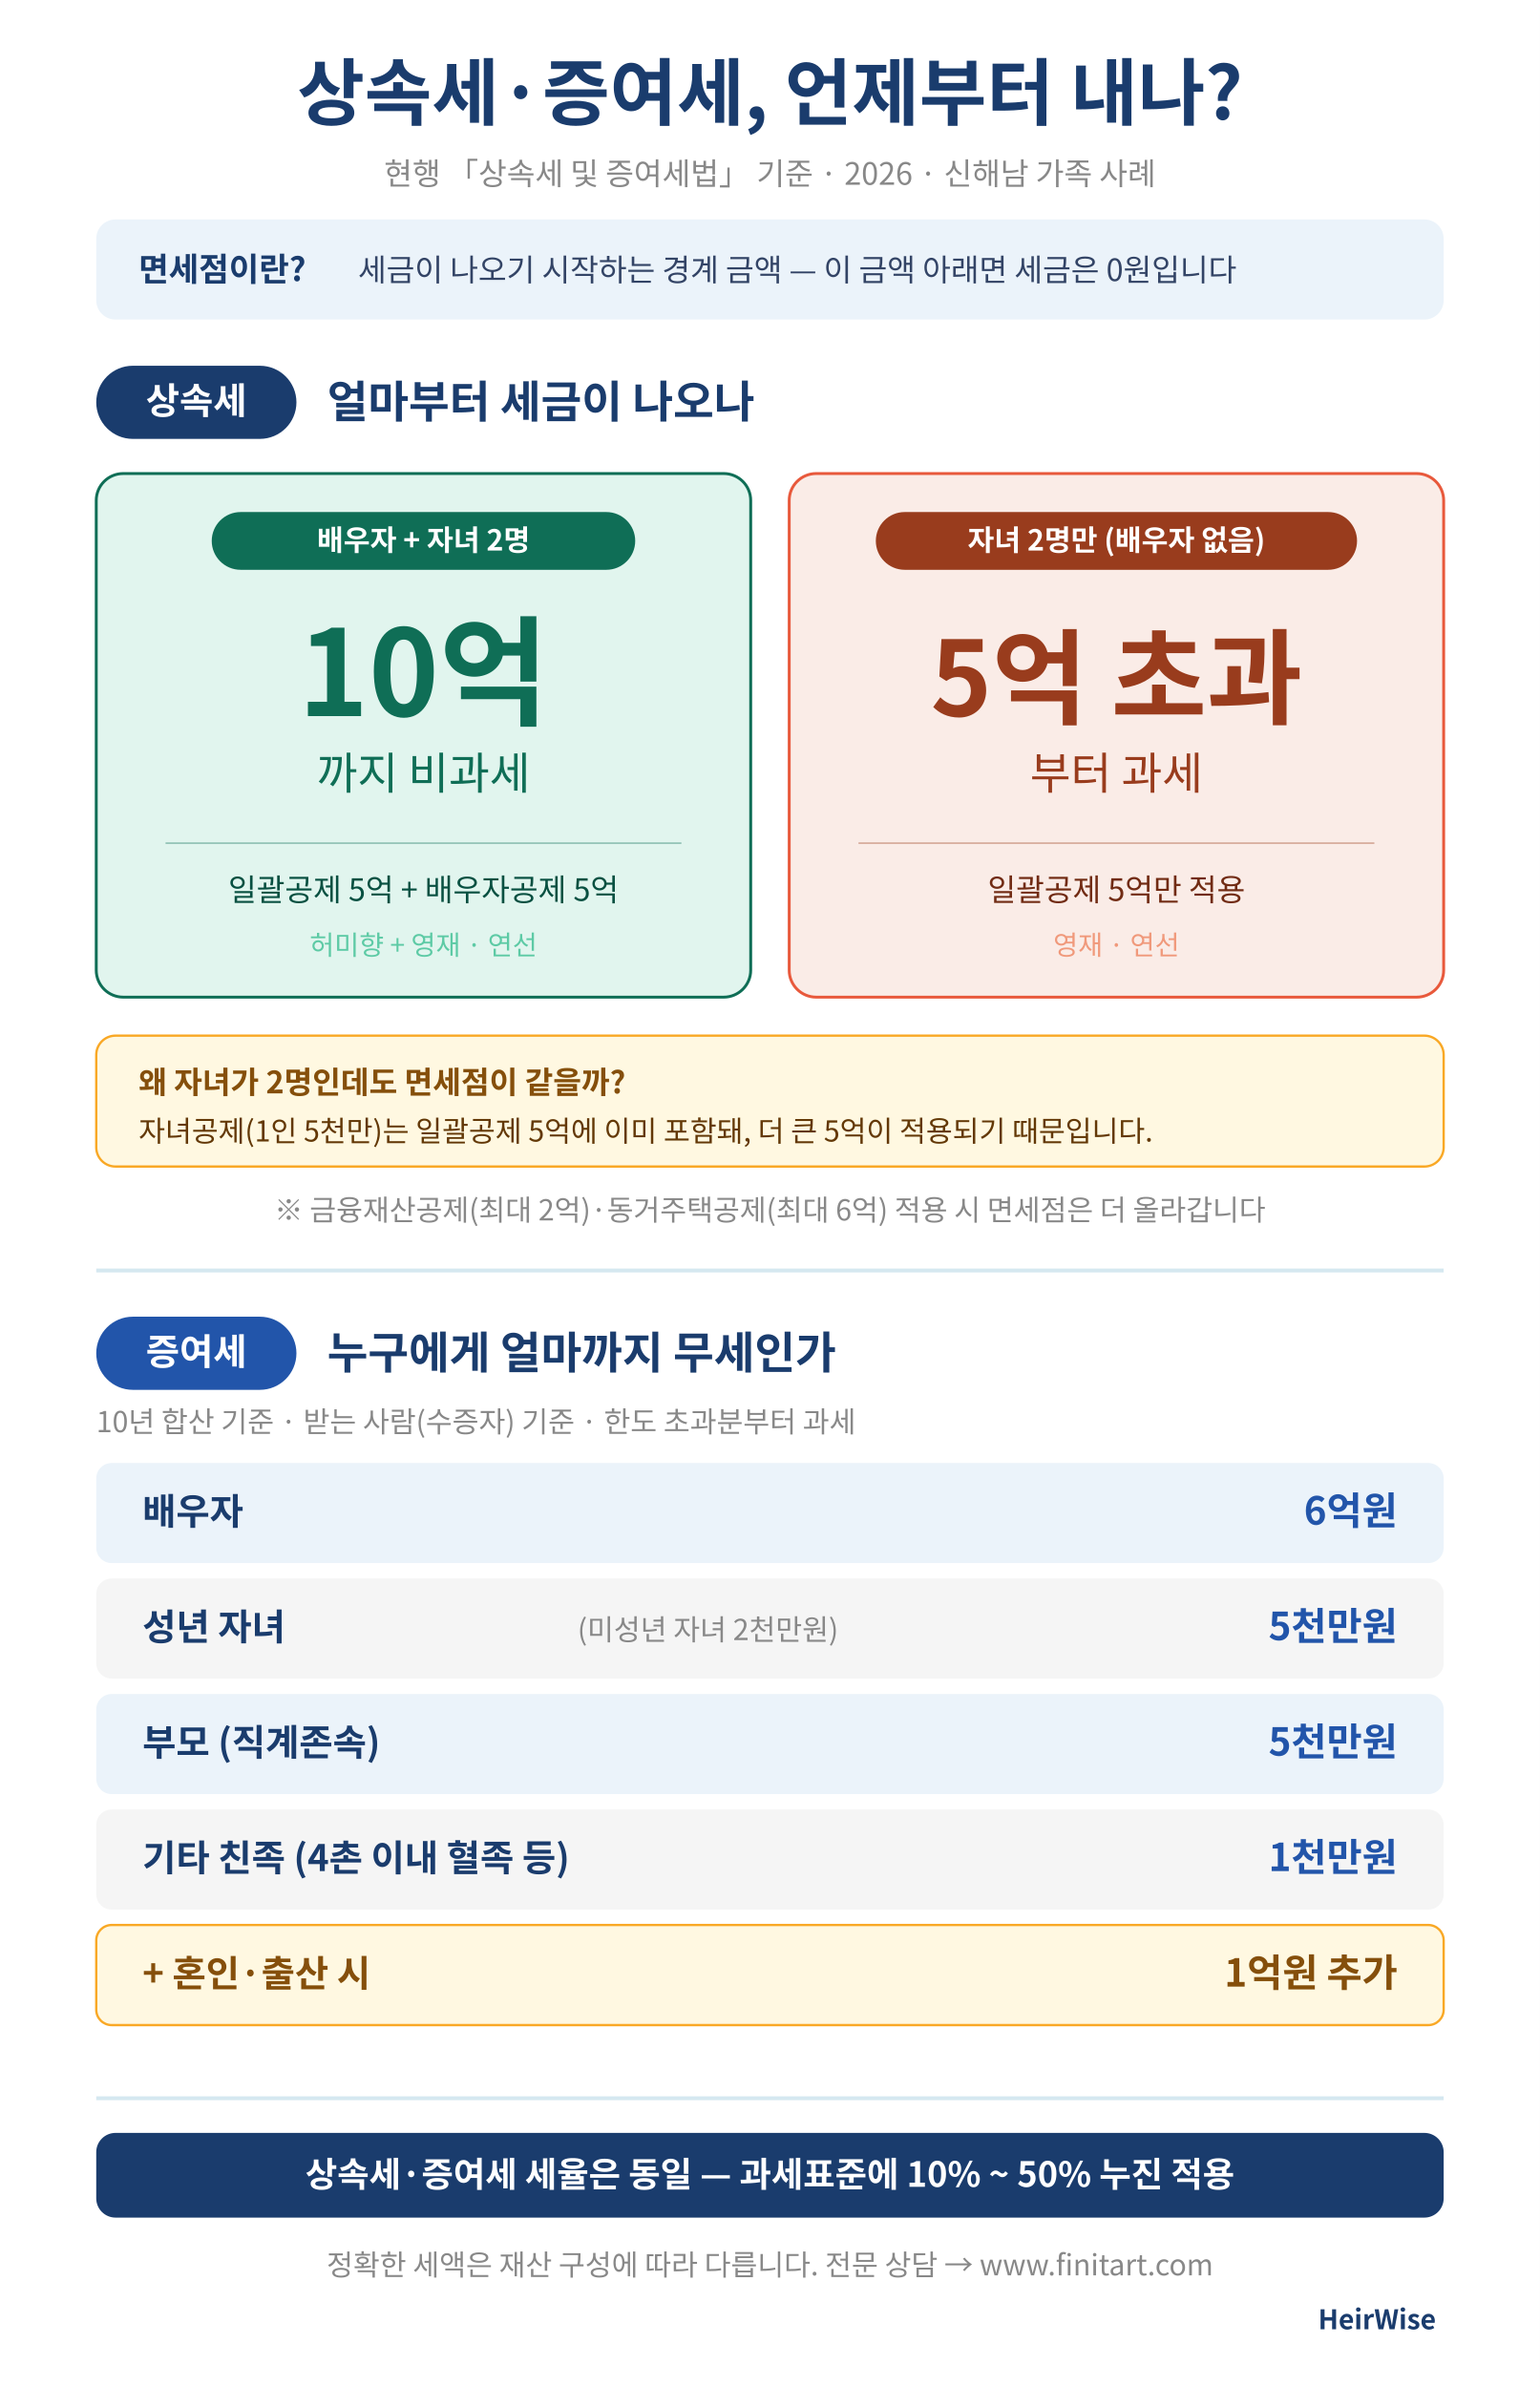
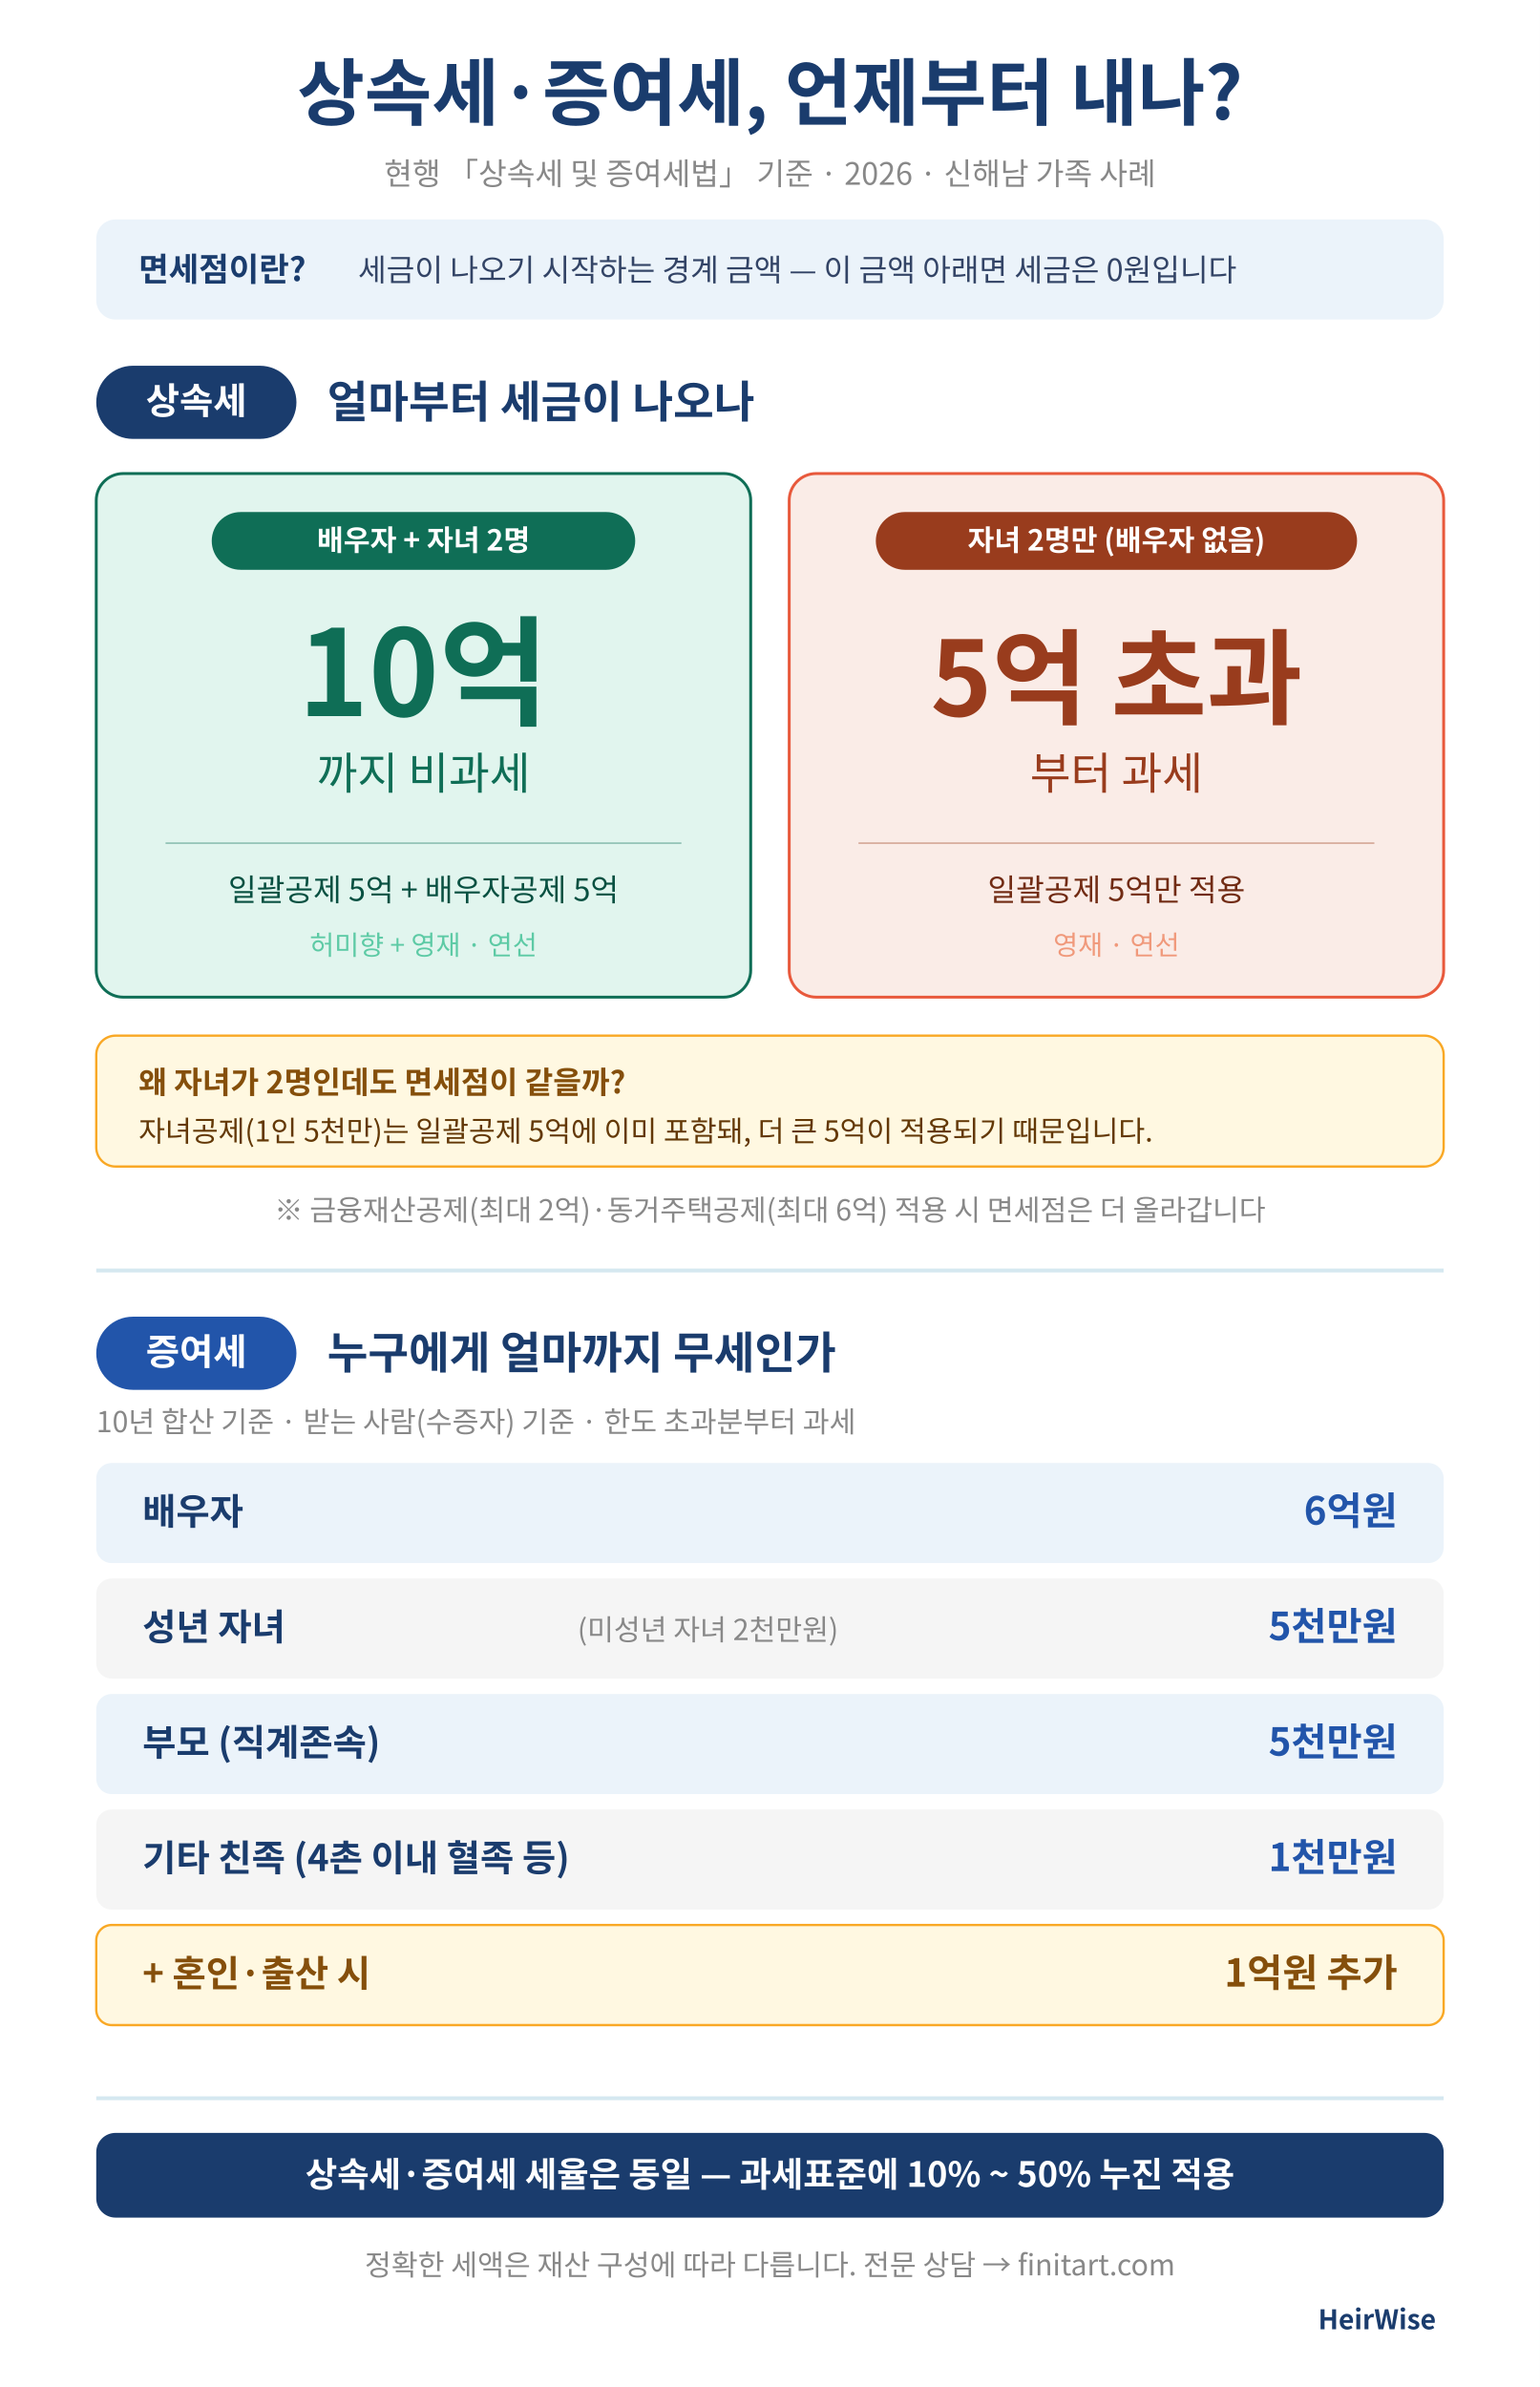
<svg xmlns="http://www.w3.org/2000/svg" width="800" height="1240" viewBox="0 0 800 1240" font-family="Malgun Gothic, 'Noto Sans CJK KR', NanumGothic, sans-serif">
  <rect x="0" y="0" width="800" height="1240" fill="#FFFFFF" />
  <text x="400" y="62" text-anchor="middle" font-size="38" font-weight="bold" fill="#1A3C6D">상속세·증여세, 언제부터 내나?</text>
  <text x="400" y="96" text-anchor="middle" font-size="16" fill="#888888">현행 「상속세 및 증여세법」 기준 · 2026 · 신해남 가족 사례</text>
  <rect x="50" y="114" width="700" height="52" rx="10" fill="#EBF3FA" />
  <text x="72" y="146" font-size="17" font-weight="bold" fill="#1A3C6D">면세점이란?</text>
  <text x="186" y="146" font-size="16" fill="#334466">세금이 나오기 시작하는 경계 금액 — 이 금액 아래면 세금은 0원입니다</text>
  <rect x="50" y="190" width="104" height="38" rx="19" fill="#1A3C6D" />
  <text x="102" y="215" text-anchor="middle" font-size="19" font-weight="bold" fill="#FFFFFF">상속세</text>
  <text x="170" y="217" font-size="23" font-weight="bold" fill="#1A3C6D">얼마부터 세금이 나오나</text>
  <rect x="50" y="246" width="340" height="272" rx="14" fill="#E1F5EE" stroke="#0F6E56" stroke-width="1.5" />
  <rect x="110" y="266" width="220" height="30" rx="15" fill="#0F6E56" />
  <text x="220" y="286" text-anchor="middle" font-size="15" font-weight="bold" fill="#FFFFFF">배우자 + 자녀 2명</text>
  <text x="220" y="372" text-anchor="middle" font-size="62" font-weight="bold" fill="#0F6E56">10억</text>
  <text x="220" y="410" text-anchor="middle" font-size="23" fill="#0F6E56">까지 비과세</text>
  <line x1="86" y1="438" x2="354" y2="438" stroke="#0F6E56" stroke-width="0.8" opacity="0.4" />
  <text x="220" y="468" text-anchor="middle" font-size="16" fill="#085041">일괄공제 5억 + 배우자공제 5억</text>
  <text x="220" y="496" text-anchor="middle" font-size="14" fill="#5DCAA5">허미향 + 영재 · 연선</text>
  <rect x="410" y="246" width="340" height="272" rx="14" fill="#FAECE7" stroke="#E8593C" stroke-width="1.5" />
  <rect x="455" y="266" width="250" height="30" rx="15" fill="#993C1D" />
  <text x="580" y="286" text-anchor="middle" font-size="15" font-weight="bold" fill="#FFFFFF">자녀 2명만 (배우자 없음)</text>
  <text x="580" y="372" text-anchor="middle" font-size="54" font-weight="bold" fill="#993C1D">5억 초과</text>
  <text x="580" y="410" text-anchor="middle" font-size="23" fill="#993C1D">부터 과세</text>
  <line x1="446" y1="438" x2="714" y2="438" stroke="#993C1D" stroke-width="0.8" opacity="0.4" />
  <text x="580" y="468" text-anchor="middle" font-size="16" fill="#712B13">일괄공제 5억만 적용</text>
  <text x="580" y="496" text-anchor="middle" font-size="14" fill="#F0997B">영재 · 연선</text>
  <rect x="50" y="538" width="700" height="68" rx="10" fill="#FFF8E1" stroke="#F9A825" stroke-width="1.2" />
  <text x="72" y="568" font-size="16" font-weight="bold" fill="#854F0B">왜 자녀가 2명인데도 면세점이 같을까?</text>
  <text x="72" y="593" font-size="15" fill="#633806">자녀공제(1인 5천만)는 일괄공제 5억에 이미 포함돼, 더 큰 5억이 적용되기 때문입니다.</text>
  <text x="400" y="634" text-anchor="middle" font-size="15" fill="#888888">※ 금융재산공제(최대 2억)·동거주택공제(최대 6억) 적용 시 면세점은 더 올라갑니다</text>
  <line x1="50" y1="660" x2="750" y2="660" stroke="#D5E8F0" stroke-width="2" />
  <rect x="50" y="684" width="104" height="38" rx="19" fill="#2255AA" />
  <text x="102" y="709" text-anchor="middle" font-size="19" font-weight="bold" fill="#FFFFFF">증여세</text>
  <text x="170" y="711" font-size="23" font-weight="bold" fill="#1A3C6D">누구에게 얼마까지 무세인가</text>
  <text x="50" y="744" font-size="15" fill="#888888">10년 합산 기준 · 받는 사람(수증자) 기준 · 한도 초과분부터 과세</text>
  <rect x="50" y="760" width="700" height="52" rx="8" fill="#EBF3FA" />
  <text x="74" y="792" font-size="19" font-weight="bold" fill="#1A3C6D">배우자</text>
  <text x="726" y="792" text-anchor="end" font-size="20" font-weight="bold" fill="#2255AA">6억원</text>
  <rect x="50" y="820" width="700" height="52" rx="8" fill="#F5F5F5" />
  <text x="74" y="852" font-size="19" font-weight="bold" fill="#1A3C6D">성년 자녀</text>
  <text x="300" y="852" font-size="15" fill="#888888">(미성년 자녀 2천만원)</text>
  <text x="726" y="852" text-anchor="end" font-size="20" font-weight="bold" fill="#2255AA">5천만원</text>
  <rect x="50" y="880" width="700" height="52" rx="8" fill="#EBF3FA" />
  <text x="74" y="912" font-size="19" font-weight="bold" fill="#1A3C6D">부모 (직계존속)</text>
  <text x="726" y="912" text-anchor="end" font-size="20" font-weight="bold" fill="#2255AA">5천만원</text>
  <rect x="50" y="940" width="700" height="52" rx="8" fill="#F5F5F5" />
  <text x="74" y="972" font-size="19" font-weight="bold" fill="#1A3C6D">기타 친족 (4촌 이내 혈족 등)</text>
  <text x="726" y="972" text-anchor="end" font-size="20" font-weight="bold" fill="#2255AA">1천만원</text>
  <rect x="50" y="1000" width="700" height="52" rx="8" fill="#FFF8E1" stroke="#F9A825" stroke-width="1.2" />
  <text x="74" y="1032" font-size="19" font-weight="bold" fill="#854F0B">+ 혼인·출산 시</text>
  <text x="726" y="1032" text-anchor="end" font-size="20" font-weight="bold" fill="#854F0B">1억원 추가</text>
  <line x1="50" y1="1090" x2="750" y2="1090" stroke="#D5E8F0" stroke-width="2" />
  <rect x="50" y="1108" width="700" height="44" rx="10" fill="#1A3C6D" />
  <text x="400" y="1136" text-anchor="middle" font-size="18" font-weight="bold" fill="#FFFFFF">상속세·증여세 세율은 동일 — 과세표준에 10% ~ 50% 누진 적용</text>
-   <text x="400" y="1182" text-anchor="middle" font-size="15" fill="#888888">정확한 세액은 재산 구성에 따라 다릅니다. 전문 상담 → www.finitart.com</text>
+   <text x="400" y="1182" text-anchor="middle" font-size="15" fill="#888888">정확한 세액은 재산 구성에 따라 다릅니다. 전문 상담 → finitart.com</text>
  <text x="746" y="1210" text-anchor="end" font-size="14" font-weight="bold" fill="#1A3C6D">HeirWise</text>
</svg>
